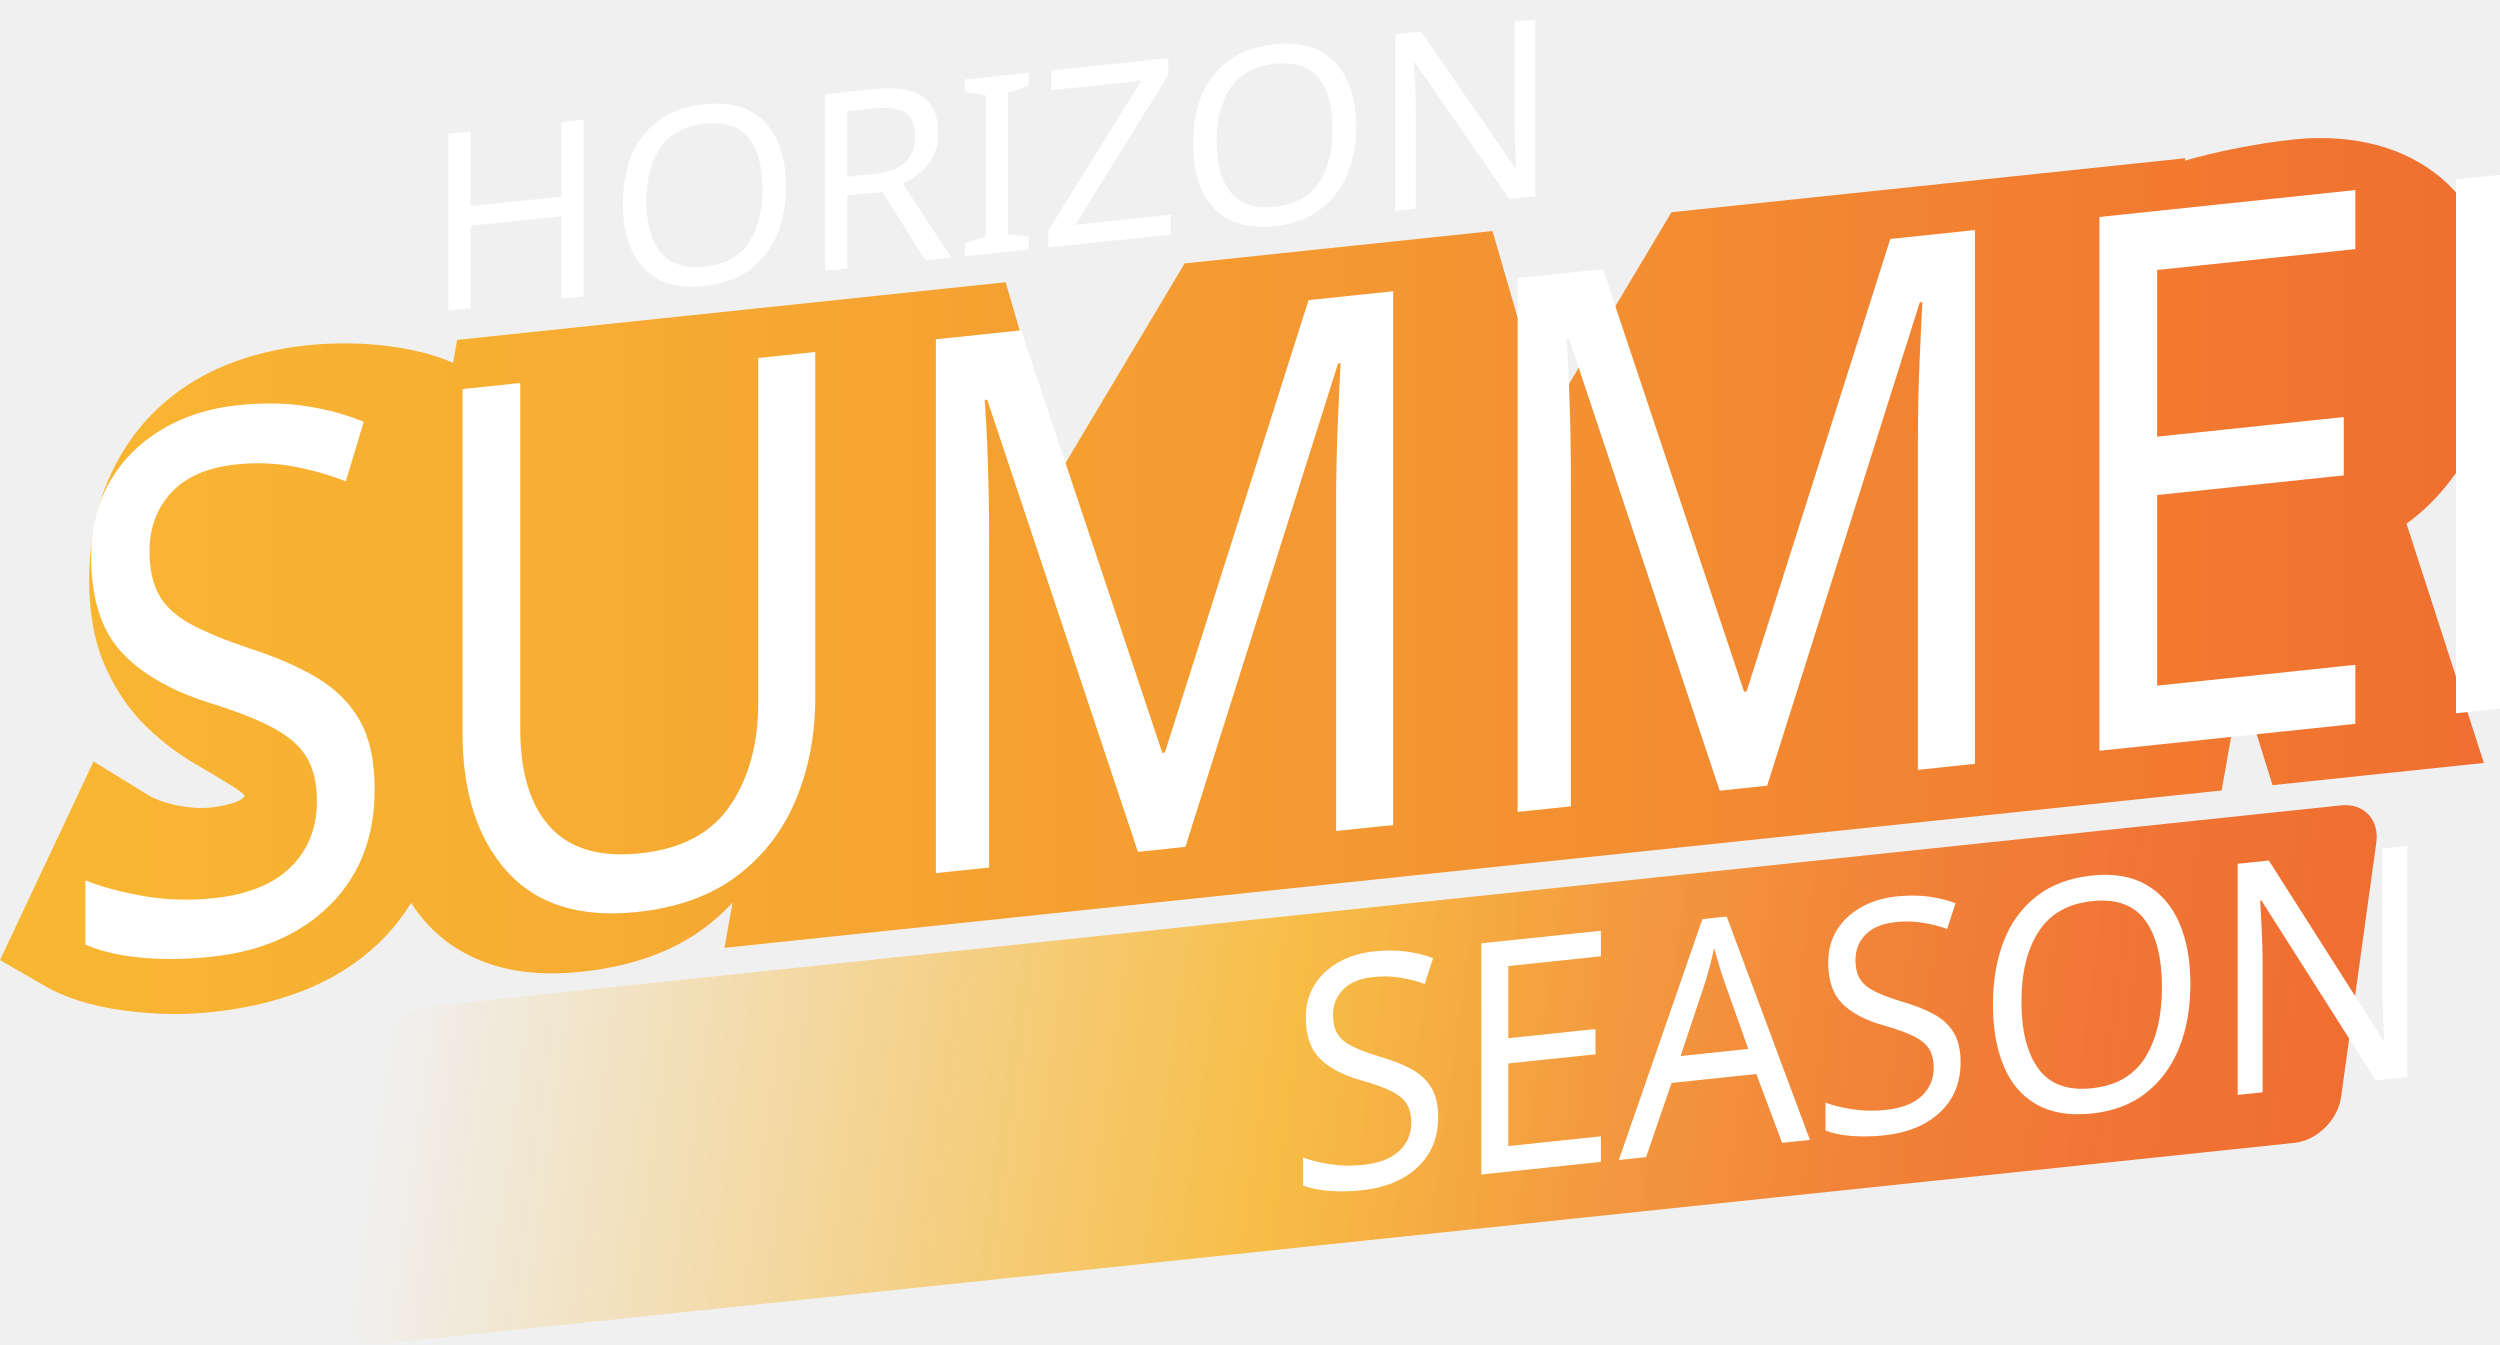
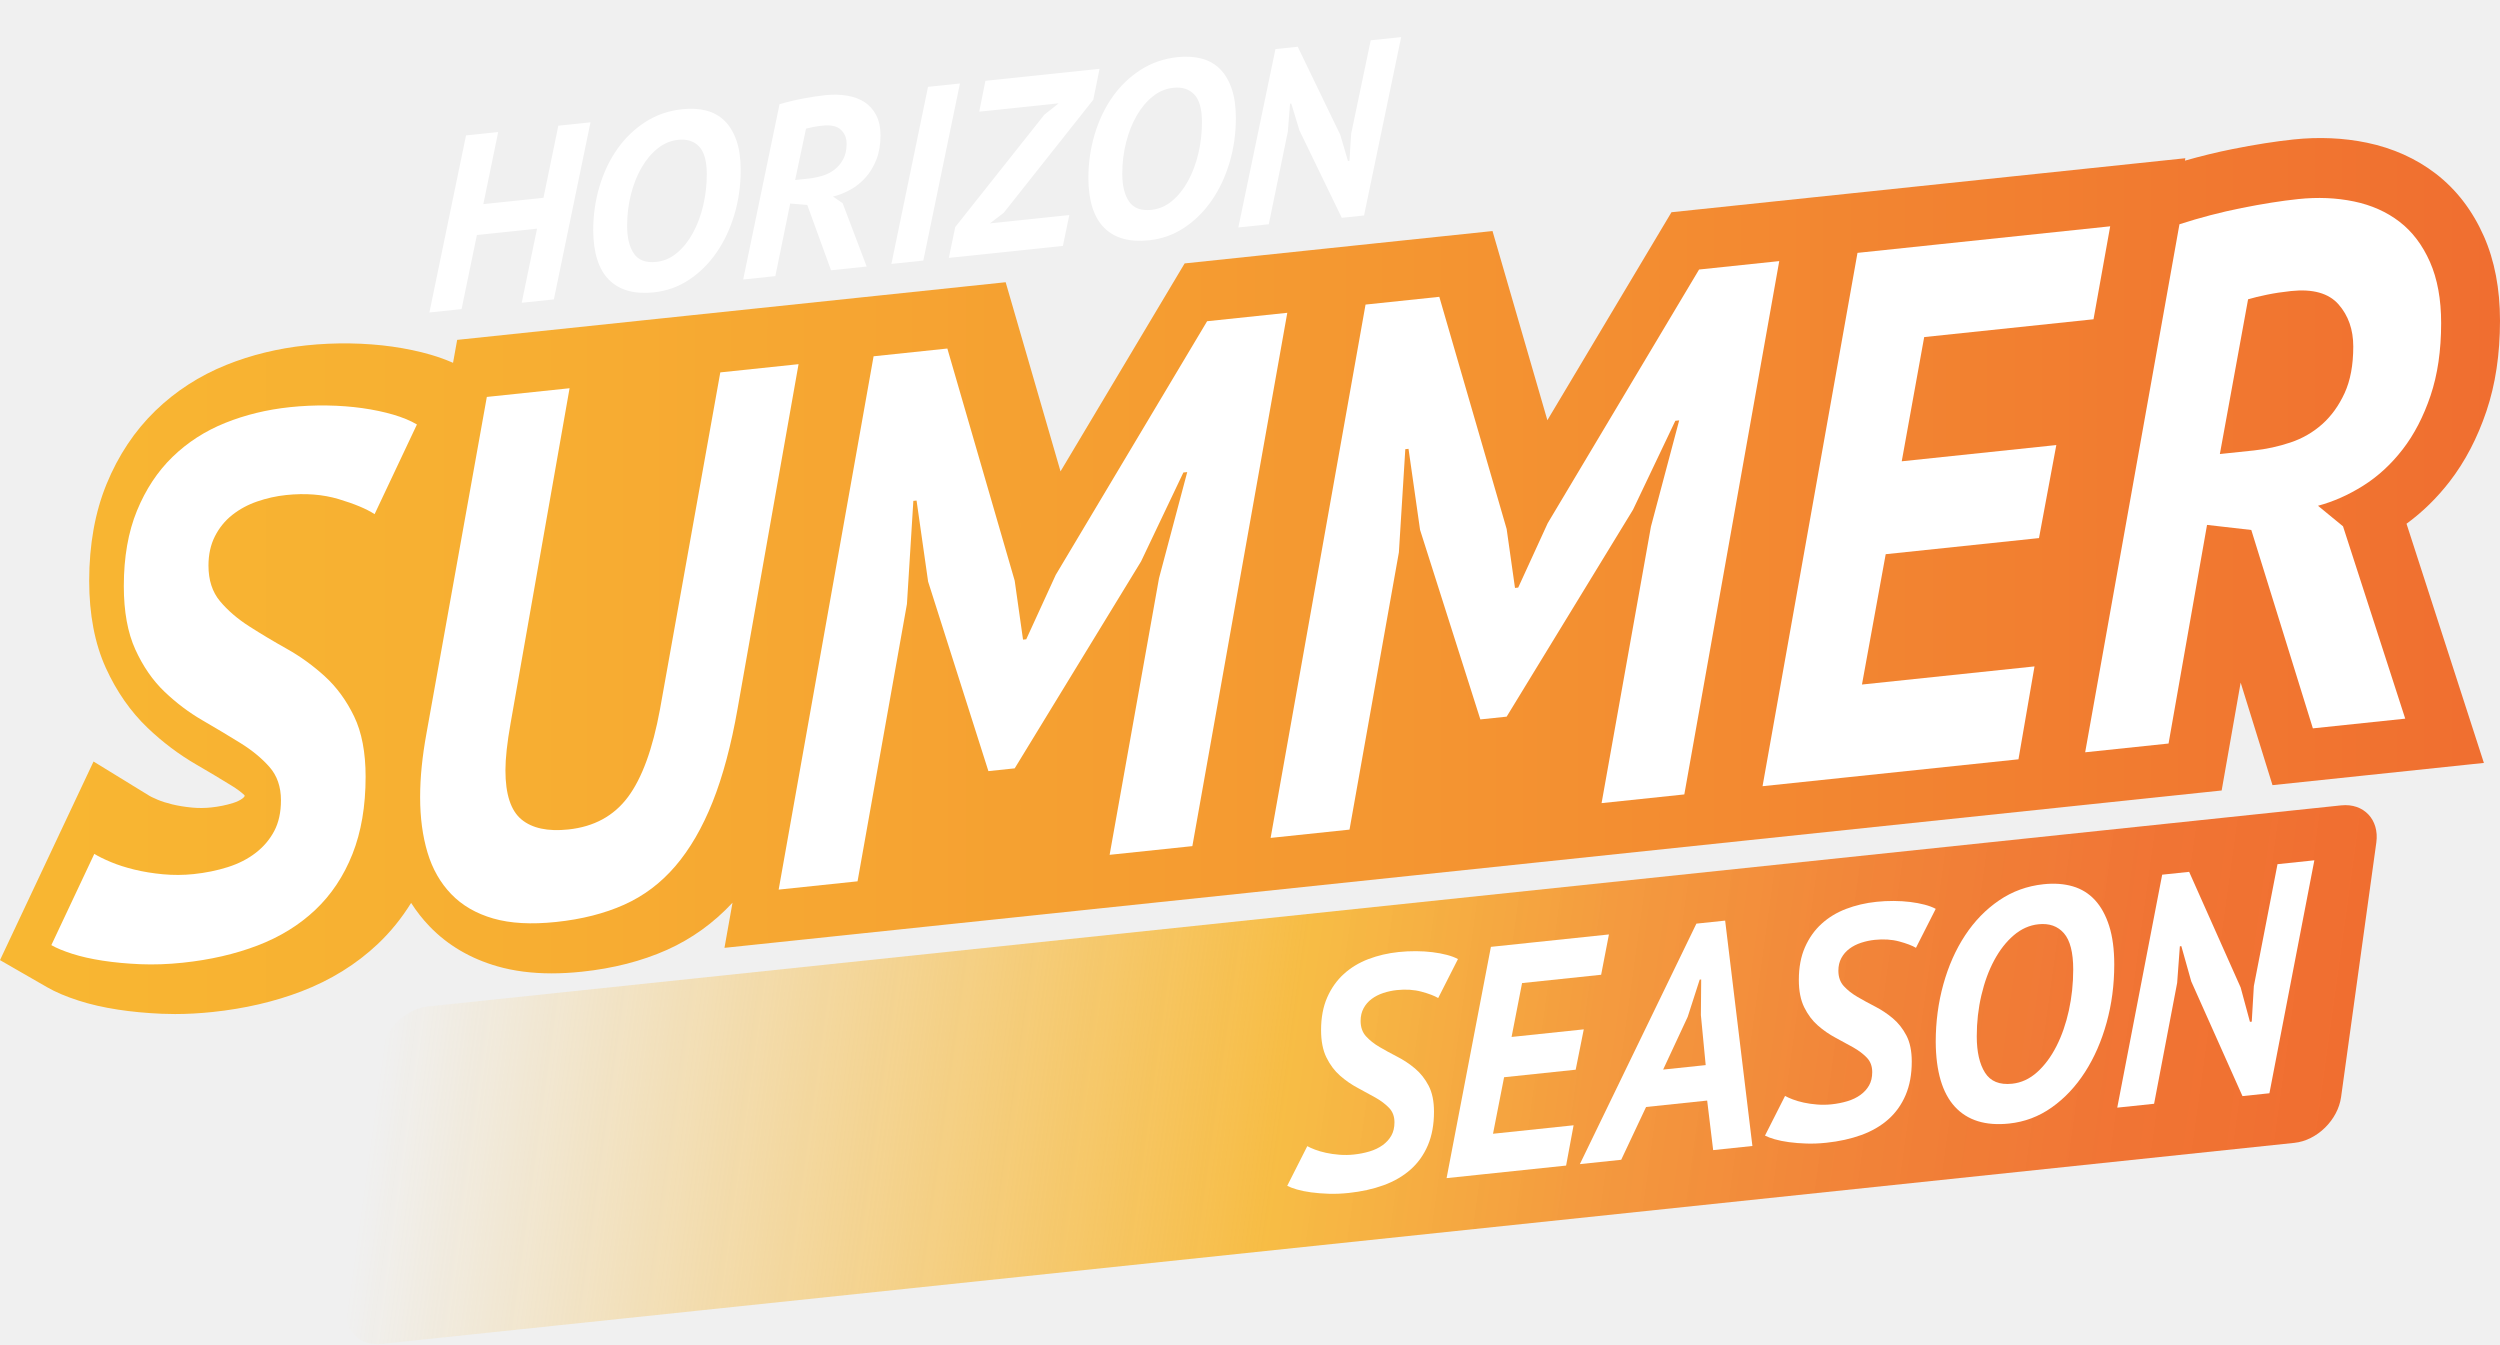
<svg xmlns="http://www.w3.org/2000/svg" version="1.1" id="Layer_1" x="0px" y="0px" width="663.5px" height="356.735px" viewBox="0 0 663.5 356.735" enable-background="new 0 0 663.5 356.735" xml:space="preserve">
  <linearGradient id="SEASON_field_2_" gradientUnits="userSpaceOnUse" x1="96.203" y1="283.275" x2="625.619" y2="283.275" gradientTransform="matrix(1 -0.1051 -0.1405 1.0148 40.1822 35.6747)">
    <stop offset="0" style="stop-color:#F8B732;stop-opacity:0" />
    <stop offset="0.463" style="stop-color:#F8B732;stop-opacity:0.9" />
    <stop offset="0.484" style="stop-color:#F7B232;stop-opacity:0.904" />
    <stop offset="0.618" style="stop-color:#F49431;stop-opacity:0.929" />
    <stop offset="0.75" style="stop-color:#F27F30;stop-opacity:0.953" />
    <stop offset="0.879" style="stop-color:#F07230;stop-opacity:0.977" />
    <stop offset="1" style="stop-color:#F06E30" />
  </linearGradient>
  <path id="SEASON_field_1_" fill="url(#SEASON_field_2_)" d="M621.323,291.16c-0.843,6.081-6.385,11.523-12.378,12.152  l-507.71,53.363c-5.993,0.63-10.169-3.791-9.327-9.873l9.354-67.542c0.842-6.082,6.383-11.523,12.376-12.153l507.71-53.363  c5.993-0.629,10.17,3.791,9.327,9.873L621.323,291.16z" />
-   <text transform="matrix(0.9253 -0.0973 0 1 341.7871 317.105)" fill="#FFFFFF" font-family="'PTSans-BoldItalic'" font-size="85.921">SEASON</text>
+   <g>
+     <path fill="#FFFFFF" d="M381.696,264.88c-1.008-0.601-2.492-1.164-4.452-1.693c-1.962-0.529-4.134-0.669-6.519-0.419   c-1.22,0.129-2.413,0.384-3.578,0.766c-1.167,0.382-2.2,0.908-3.1,1.578c-0.902,0.671-1.618,1.495-2.146,2.472   c-0.531,0.977-0.795,2.1-0.795,3.365c0,1.67,0.477,3.03,1.431,4.083c0.955,1.051,2.159,2.005,3.618,2.858   c1.457,0.855,3.021,1.71,4.689,2.566c1.67,0.854,3.232,1.894,4.691,3.115c1.457,1.222,2.663,2.741,3.617,4.56   c0.954,1.82,1.431,4.132,1.431,6.938c0,3.38-0.543,6.344-1.629,8.893c-1.087,2.55-2.625,4.7-4.611,6.456   c-1.987,1.755-4.373,3.138-7.155,4.146c-2.783,1.009-5.871,1.691-9.261,2.048c-1.856,0.195-3.618,0.265-5.288,0.212   c-1.669-0.054-3.219-0.178-4.65-0.371c-1.432-0.192-2.691-0.447-3.776-0.763c-1.087-0.315-1.948-0.639-2.584-0.975l5.327-10.526   c0.528,0.298,1.218,0.606,2.067,0.928c0.847,0.322,1.815,0.604,2.902,0.841c1.085,0.237,2.266,0.407,3.537,0.509   c1.272,0.101,2.545,0.084,3.816-0.049c1.483-0.156,2.889-0.433,4.214-0.832c1.324-0.398,2.477-0.952,3.458-1.658   c0.981-0.708,1.75-1.552,2.305-2.531c0.557-0.979,0.836-2.162,0.836-3.545c0-1.555-0.478-2.829-1.432-3.822   c-0.954-0.993-2.16-1.904-3.617-2.73c-1.458-0.825-3.021-1.681-4.691-2.565c-1.669-0.884-3.233-1.965-4.69-3.244   c-1.458-1.278-2.663-2.885-3.618-4.818c-0.954-1.932-1.431-4.36-1.431-7.282c0-3.321,0.543-6.213,1.63-8.677   c1.085-2.462,2.556-4.535,4.412-6.221c1.855-1.684,4.028-3.001,6.519-3.95c2.491-0.949,5.168-1.574,8.03-1.875   c1.537-0.161,3.073-0.237,4.61-0.227c1.538,0.01,2.994,0.102,4.373,0.271c1.378,0.171,2.65,0.409,3.816,0.716   c1.165,0.308,2.146,0.676,2.941,1.108L381.696,264.88z" />
+     <path fill="#FFFFFF" d="M395.687,251.295l10.335-1.087l20.987-2.205l-2.066,10.699l-20.987,2.206l-2.783,14.297l19.159-2.014   l-2.146,10.708l-19.001,1.997l-2.94,15.002l21.385-2.248l-1.986,10.691l-21.387,2.248l-10.334,1.086L395.687,251.295z" />
+     <path fill="#FFFFFF" d="M453.084,292.089l-16.217,1.705l-6.599,14.011l-10.972,1.153l30.926-63.825l7.632-0.802l7.235,59.813   l-10.416,1.095L453.084,292.089z M441.398,283.866l11.29-1.187l-1.272-13.27l0.079-9.46l-0.396,0.042l-3.18,9.871L441.398,283.866z   " />
+     <path fill="#FFFFFF" d="M508.496,251.552c-1.009-0.6-2.492-1.163-4.452-1.693c-1.962-0.528-4.135-0.668-6.519-0.418   c-1.22,0.128-2.413,0.384-3.578,0.766c-1.167,0.382-2.2,0.908-3.101,1.578c-0.902,0.671-1.618,1.495-2.146,2.472   c-0.531,0.977-0.795,2.099-0.795,3.364c0,1.67,0.477,3.031,1.431,4.084c0.954,1.051,2.159,2.005,3.617,2.858   c1.457,0.854,3.021,1.71,4.69,2.565s3.232,1.895,4.69,3.115c1.457,1.223,2.663,2.742,3.617,4.561   c0.955,1.819,1.432,4.132,1.432,6.938c0,3.38-0.544,6.344-1.63,8.893c-1.087,2.55-2.624,4.7-4.611,6.456   c-1.987,1.755-4.372,3.137-7.154,4.146c-2.783,1.008-5.871,1.691-9.262,2.048c-1.856,0.195-3.618,0.265-5.287,0.212   c-1.67-0.054-3.22-0.178-4.65-0.371c-1.432-0.193-2.691-0.447-3.776-0.763c-1.088-0.315-1.948-0.64-2.584-0.975l5.327-10.527   c0.528,0.299,1.218,0.606,2.066,0.929c0.847,0.322,1.815,0.604,2.902,0.841c1.085,0.237,2.266,0.407,3.537,0.509   c1.272,0.101,2.544,0.084,3.815-0.05c1.483-0.155,2.889-0.433,4.214-0.831c1.324-0.398,2.477-0.952,3.458-1.658   c0.98-0.708,1.749-1.553,2.306-2.532c0.557-0.979,0.835-2.161,0.835-3.544c0-1.555-0.477-2.829-1.432-3.822   c-0.953-0.994-2.16-1.904-3.616-2.73c-1.459-0.825-3.021-1.681-4.691-2.565c-1.669-0.885-3.233-1.965-4.689-3.244   c-1.459-1.278-2.663-2.885-3.618-4.818c-0.954-1.932-1.431-4.36-1.431-7.282c0-3.321,0.543-6.214,1.63-8.677   c1.086-2.462,2.557-4.536,4.412-6.221c1.855-1.684,4.027-3.001,6.519-3.95s5.168-1.574,8.03-1.875   c1.536-0.162,3.073-0.237,4.61-0.227c1.537,0.01,2.994,0.101,4.372,0.271c1.378,0.171,2.65,0.409,3.817,0.716   c1.164,0.308,2.146,0.676,2.94,1.108L508.496,251.552z" />
+     <path fill="#FFFFFF" d="M513.742,276.52c0-5.327,0.675-10.425,2.027-15.292c1.352-4.868,3.271-9.194,5.764-12.979   c2.49-3.785,5.497-6.879,9.022-9.283c3.524-2.402,7.46-3.834,11.807-4.291c2.861-0.301,5.445-0.113,7.751,0.561   c2.306,0.675,4.266,1.886,5.883,3.635c1.616,1.75,2.874,4.037,3.775,6.863c0.901,2.827,1.353,6.245,1.353,10.254   c0,5.386-0.676,10.526-2.027,15.421c-1.352,4.898-3.26,9.266-5.724,13.104c-2.466,3.84-5.406,6.97-8.825,9.391   c-3.418,2.422-7.194,3.85-11.329,4.284c-6.253,0.658-11.05-0.828-14.39-4.459C515.49,290.099,513.793,284.363,513.742,276.52z    M524.633,275.031c0,4.125,0.728,7.343,2.186,9.652c1.457,2.31,3.856,3.289,7.195,2.938c2.437-0.256,4.65-1.276,6.638-3.062   c1.987-1.783,3.696-4.082,5.128-6.896c1.431-2.814,2.53-5.979,3.3-9.498c0.767-3.517,1.152-7.137,1.152-10.861   c0-4.523-0.822-7.731-2.465-9.621c-1.644-1.89-3.896-2.684-6.758-2.383c-2.384,0.25-4.57,1.226-6.559,2.924   c-1.987,1.698-3.71,3.898-5.167,6.6c-1.458,2.703-2.598,5.801-3.418,9.296C525.042,267.614,524.633,271.251,524.633,275.031z" />
+     <path fill="#FFFFFF" d="M581.555,260.457l-2.625-9.348l-0.396,0.042l-0.716,9.698l-6.122,32.091l-9.778,1.028l11.926-61.828   l7.155-0.752l13.673,30.697l2.465,9.106l0.477-0.05l0.557-9.424l6.28-32.365l9.778-1.027l-11.925,61.827l-7.154,0.752   L581.555,260.457z" />
+   </g>
  <linearGradient id="SUMMER_stroke_1_" gradientUnits="userSpaceOnUse" x1="0" y1="152.881" x2="663.5" y2="152.881">
    <stop offset="0" style="stop-color:#F8B732" />
    <stop offset="0.213" style="stop-color:#F7AE32" />
    <stop offset="0.56" style="stop-color:#F49631" />
    <stop offset="0.997" style="stop-color:#F06E30" />
    <stop offset="1" style="stop-color:#F06E30" />
  </linearGradient>
  <path id="SUMMER_stroke" fill="url(#SUMMER_stroke_1_)" d="M650.131,127.805c4.083-5.276,7.37-11.563,9.771-18.684  c2.387-7.079,3.598-15.163,3.598-24.027c0-8.434-1.44-15.967-4.283-22.398c-3.022-6.827-7.312-12.41-12.754-16.597  c-5.228-4.02-11.38-6.787-18.3-8.228c-6.161-1.277-12.718-1.567-19.451-0.859c-4.815,0.506-10.283,1.368-16.262,2.562  c-4.206,0.844-8.413,1.877-12.572,3.062l0.115-0.643l-98.678,10.372l0,0l-37.706,3.962l-32.935,55.192l-14.562-50.2l-32.285,3.393  l0,0l-0.249,0.026l-11.473,1.206l0,0L314.4,69.91l-32.936,55.193l-14.562-50.201L232.3,78.54l-49.654,5.219l-7.365,0.774  l-53.95,5.67l-1.093,6.09c-1.8-0.794-3.729-1.505-5.855-2.128c-3.164-0.924-6.617-1.655-10.285-2.176  c-3.565-0.501-7.332-0.785-11.197-0.845c-3.87-0.061-7.782,0.116-11.639,0.522c-7.479,0.786-14.615,2.532-21.205,5.187  c-7.136,2.872-13.479,6.974-18.855,12.193c-5.46,5.303-9.805,11.833-12.911,19.404c-3.066,7.471-4.621,16.126-4.621,25.723  c0,8.897,1.494,16.682,4.436,23.13c2.844,6.242,6.577,11.59,11.083,15.885c3.962,3.785,8.299,7.053,12.887,9.711  c3.395,1.969,6.61,3.892,9.544,5.708c1.303,0.808,2.407,1.631,3.298,2.459c-0.012,0.144-0.027,0.252-0.04,0.326  c-0.098,0.141-0.248,0.306-0.505,0.504c-0.622,0.479-1.47,0.89-2.524,1.223c-1.787,0.565-3.757,0.964-5.854,1.185  c-1.67,0.175-3.346,0.184-4.995,0.03c-1.929-0.182-3.698-0.468-5.267-0.851c-1.495-0.365-2.782-0.771-3.846-1.216  c-1.501-0.625-2.113-0.986-2.22-1.052l-14.841-9.109L0,254.815l12.446,7.164c2.325,1.338,5.101,2.517,8.471,3.598  c3.109,1.002,6.514,1.78,10.411,2.381c3.574,0.55,7.462,0.918,11.565,1.095c1.166,0.05,2.362,0.075,3.555,0.075  c3.199,0,6.543-0.181,9.941-0.538c8.499-0.894,16.426-2.73,23.564-5.461c7.782-2.976,14.611-7.208,20.296-12.577  c3.405-3.216,6.356-6.876,8.86-10.921c1.438,2.246,3.073,4.34,4.921,6.256c4.773,4.956,10.812,8.511,17.939,10.563  c4.33,1.249,9.187,1.883,14.436,1.883c2.545,0,5.246-0.148,8.025-0.441c8.346-0.877,15.947-2.828,22.593-5.8  c6.567-2.937,12.399-7.147,17.382-12.507l-2.131,11.973l52.995-5.569l33.92-3.564l54.019-5.678v-0.001l41.271-4.337l33.921-3.565  l54.018-5.678v-0.001l87.833-9.23v-0.001l39.378-4.139l5.041-28.639l8.449,27.222l56.105-5.897l-20.535-63.483  C642.921,135.916,646.759,132.163,650.131,127.805z" />
-   <text transform="matrix(0.8579 -0.0902 0 1 13.979 256.3687)" fill="#FFFFFF" font-family="'PTSans-BoldItalic'" font-size="198.425">SUMMER</text>
-   <text transform="matrix(1 -0.1051 0 1 112.6494 83.0684)" fill="#FFFFFF" font-family="'PTSans-BoldItalic'" font-size="65.675">HORIZON</text>
+   <g>
+     <path fill="#FFFFFF" d="M99.418,136.455c-2.157-1.404-5.335-2.731-9.533-3.989c-4.2-1.258-8.852-1.619-13.958-1.082   c-2.612,0.275-5.166,0.844-7.661,1.705c-2.498,0.861-4.71,2.058-6.639,3.59c-1.931,1.533-3.463,3.424-4.596,5.67   c-1.135,2.246-1.702,4.833-1.702,7.757c0,3.856,1.021,7.008,3.064,9.454c2.042,2.445,4.623,4.669,7.745,6.667   c3.12,2,6.469,4.001,10.043,6.007c3.575,2.005,6.921,4.432,10.043,7.278c3.12,2.847,5.703,6.379,7.746,10.595   c2.043,4.22,3.064,9.567,3.064,16.048c0,7.807-1.165,14.642-3.489,20.507c-2.328,5.868-5.618,10.81-9.874,14.829   c-4.255,4.019-9.362,7.169-15.32,9.448c-5.958,2.278-12.57,3.801-19.831,4.564c-3.974,0.418-7.745,0.548-11.32,0.396   c-3.575-0.154-6.895-0.466-9.958-0.938c-3.063-0.472-5.761-1.081-8.085-1.829c-2.328-0.747-4.171-1.512-5.532-2.295l11.405-24.217   c1.133,0.696,2.609,1.423,4.426,2.18c1.814,0.759,3.886,1.423,6.213,1.991c2.325,0.568,4.852,0.981,7.575,1.238   c2.724,0.256,5.448,0.24,8.171-0.047c3.176-0.334,6.184-0.947,9.022-1.844c2.835-0.896,5.304-2.154,7.405-3.771   c2.098-1.615,3.745-3.553,4.937-5.805c1.191-2.251,1.787-4.978,1.787-8.171c0-3.59-1.021-6.539-3.063-8.853   c-2.043-2.311-4.625-4.434-7.746-6.369c-3.123-1.932-6.469-3.934-10.043-6.007c-3.575-2.07-6.923-4.596-10.043-7.576   c-3.123-2.977-5.703-6.708-7.746-11.191c-2.042-4.479-3.064-10.095-3.064-16.841c0-7.671,1.162-14.341,3.489-20.011   c2.325-5.667,5.474-10.428,9.448-14.287c3.971-3.856,8.623-6.859,13.958-9.008c5.333-2.147,11.064-3.544,17.193-4.188   c3.29-0.346,6.581-0.494,9.873-0.442c3.291,0.051,6.41,0.288,9.362,0.703c2.95,0.418,5.673,0.991,8.171,1.72   c2.495,0.73,4.596,1.601,6.298,2.613L99.418,136.455z" />
+     <path fill="#FFFFFF" d="M191.168,98.833l20.768-2.183l-16.172,91.388c-1.702,9.703-3.916,17.973-6.639,24.807   c-2.724,6.834-6.017,12.506-9.873,17.01c-3.859,4.509-8.4,7.928-13.618,10.262c-5.221,2.335-11.235,3.859-18.044,4.575   c-6.583,0.692-12.145,0.384-16.682-0.925c-4.541-1.309-8.256-3.464-11.149-6.467c-2.894-3.002-4.996-6.685-6.299-11.047   c-1.306-4.357-1.958-9.25-1.958-14.676c0-2.645,0.141-5.372,0.426-8.18c0.282-2.808,0.708-5.761,1.277-8.865l16.001-89.187   l21.959-2.308l-15.661,88.953c-0.909,5.125-1.362,9.271-1.362,12.446c0,6.35,1.418,10.699,4.256,13.045   c2.835,2.35,6.979,3.234,12.426,2.662c6.809-0.716,12.086-3.583,15.831-8.608c3.745-5.022,6.58-12.796,8.511-23.316L191.168,98.833   z" />
+     <path fill="#FFFFFF" d="M307.601,153.465l7.49-28.17l-1.022,0.107l-11.234,23.603L269.3,203.921l-6.979,0.734L246.32,154.35   l-3.064-21.505l-0.851,0.089l-1.703,27.363l-13.107,73.604l-20.938,2.201l25.193-141.545l19.576-2.058l17.874,61.617l2.213,15.642   l0.851-0.089l7.83-17.095l40.174-67.321l21.278-2.237l-25.194,141.546l-21.959,2.308L307.601,153.465z" />
+     <path fill="#FFFFFF" d="M438.164,139.742l7.49-28.17l-1.021,0.107l-11.234,23.603l-33.535,54.917l-6.979,0.734l-16-50.306   l-3.064-21.505l-0.852,0.089l-1.701,27.364l-13.108,73.604l-20.938,2.201l25.194-141.546l19.576-2.058l17.873,61.618l2.214,15.641   l0.851-0.089l7.831-17.094l40.173-67.321l21.278-2.236l-25.193,141.545l-21.959,2.309L438.164,139.742z" />
+     <path fill="#FFFFFF" d="M492.977,67.112l22.129-2.326l44.939-4.724l-4.426,24.673l-44.939,4.724l-5.959,32.969l41.025-4.312   l-4.597,24.691l-40.684,4.276l-6.298,34.592l45.791-4.812l-4.256,24.655l-45.791,4.813l-22.13,2.326L492.977,67.112z" />
+     <path fill="#FFFFFF" d="M578.427,59.519c5.448-1.763,10.951-3.2,16.513-4.315c5.559-1.111,10.555-1.903,14.98-2.368   c5.218-0.549,10.155-0.339,14.809,0.626c4.652,0.968,8.682,2.758,12.086,5.377c3.405,2.619,6.1,6.173,8.086,10.659   c1.984,4.488,2.979,9.906,2.979,16.255c0,7.276-0.937,13.69-2.81,19.244c-1.872,5.554-4.34,10.312-7.404,14.271   c-3.063,3.962-6.554,7.171-10.469,9.633c-3.916,2.464-7.916,4.239-12.001,5.329l6.64,5.454l16.511,51.046l-24.512,2.576   l-16.342-52.65l-11.746-1.346l-10.213,58.021l-22.13,2.326L578.427,59.519z M589.152,120.499l9.022-0.948   c3.291-0.346,6.524-1.049,9.702-2.112c3.176-1.059,5.985-2.678,8.427-4.853c2.439-2.173,4.426-4.93,5.958-8.266   s2.298-7.45,2.298-12.346c0-4.495-1.306-8.227-3.915-11.196c-2.612-2.966-6.809-4.146-12.597-3.537   c-2.271,0.239-4.399,0.561-6.384,0.969c-1.986,0.407-3.659,0.815-5.021,1.222L589.152,120.499z" />
+   </g>
+   <g>
+     <path fill="#FFFFFF" d="M142.532,60.685l-15.959,1.677l-4.072,19.671l-8.538,0.897l9.72-46.994l8.538-0.897l-3.941,19.132   l15.959-1.678l3.941-19.132l8.538-0.897l-9.72,46.995l-8.538,0.897L142.532,60.685z" />
+     <path fill="#FFFFFF" d="M157.439,61.154c0-4.071,0.559-7.973,1.675-11.703c1.117-3.729,2.703-7.047,4.761-9.958   c2.058-2.908,4.542-5.292,7.454-7.153c2.911-1.86,6.163-2.979,9.753-3.357c2.365-0.249,4.499-0.122,6.403,0.377   c1.904,0.501,3.524,1.415,4.86,2.74c1.335,1.328,2.375,3.068,3.12,5.222c0.745,2.155,1.117,4.765,1.117,7.83   c0,4.115-0.558,8.049-1.675,11.8c-1.116,3.752-2.692,7.103-4.729,10.053c-2.036,2.951-4.466,5.362-7.29,7.235   c-2.824,1.874-5.943,2.99-9.359,3.349c-5.167,0.543-9.129-0.562-11.887-3.315C158.885,71.521,157.483,67.148,157.439,61.154z    M166.437,59.945c0,3.152,0.602,5.608,1.806,7.363c1.204,1.756,3.185,2.49,5.943,2.2c2.013-0.211,3.842-1.005,5.484-2.383   c1.642-1.376,3.054-3.145,4.236-5.305c1.182-2.161,2.09-4.587,2.726-7.281c0.634-2.694,0.952-5.463,0.952-8.31   c0-3.458-0.679-5.905-2.036-7.339c-1.358-1.433-3.218-2.026-5.583-1.777c-1.97,0.207-3.777,0.966-5.418,2.277   c-1.642,1.312-3.065,3.004-4.269,5.079c-1.205,2.075-2.146,4.451-2.824,7.127C166.776,54.273,166.437,57.056,166.437,59.945z" />
+     <path fill="#FFFFFF" d="M206.893,27.65c2.102-0.616,4.225-1.123,6.37-1.524c2.145-0.399,4.072-0.691,5.78-0.871   c2.013-0.211,3.918-0.17,5.713,0.123c1.795,0.293,3.35,0.862,4.663,1.71c1.313,0.847,2.353,2.008,3.12,3.481   c0.765,1.475,1.149,3.261,1.149,5.363c0,2.408-0.361,4.537-1.083,6.386s-1.675,3.438-2.857,4.766   c-1.183,1.329-2.528,2.411-4.039,3.249c-1.51,0.838-3.054,1.448-4.63,1.833l2.562,1.767l6.371,16.8l-9.457,0.994l-6.305-17.333   l-4.532-0.377l-3.94,19.263l-8.538,0.897L206.893,27.65z M211.03,47.771l3.481-0.366c1.27-0.133,2.518-0.385,3.744-0.754   c1.225-0.369,2.309-0.921,3.251-1.655c0.94-0.733,1.708-1.658,2.298-2.771c0.591-1.113,0.887-2.479,0.887-4.099   c0-1.488-0.504-2.716-1.511-3.683c-1.007-0.966-2.626-1.333-4.86-1.099c-0.876,0.092-1.697,0.211-2.462,0.357   c-0.767,0.146-1.412,0.291-1.938,0.433L211.03,47.771z" />
+     <path fill="#FFFFFF" d="M246.298,23.048l8.472-0.89l-9.72,46.994l-8.472,0.891L246.298,23.048z" />
+     <path fill="#FFFFFF" d="M253.523,60.249l23.643-29.805l3.809-3.027l-21.082,2.216l1.642-8.185l30.277-3.182l-1.642,8.185   l-23.774,30.016l-3.678,2.816l21.082-2.216l-1.708,8.192l-30.276,3.182L253.523,60.249z" />
+     <path fill="#FFFFFF" d="M288.855,47.341c0-4.071,0.559-7.973,1.675-11.703c1.117-3.729,2.703-7.048,4.761-9.958   c2.058-2.909,4.542-5.292,7.454-7.153c2.911-1.86,6.163-2.98,9.753-3.357c2.365-0.249,4.499-0.121,6.403,0.378   c1.904,0.501,3.524,1.415,4.86,2.74c1.336,1.327,2.375,3.068,3.119,5.222c0.744,2.155,1.117,4.766,1.117,7.83   c0,4.115-0.557,8.049-1.674,11.8c-1.117,3.752-2.692,7.104-4.729,10.053c-2.036,2.952-4.466,5.362-7.29,7.235   c-2.824,1.874-5.943,2.99-9.359,3.349c-5.167,0.543-9.129-0.562-11.887-3.315C290.301,57.709,288.899,53.335,288.855,47.341z    M297.853,46.133c0,3.152,0.602,5.608,1.806,7.363c1.204,1.756,3.185,2.489,5.943,2.2c2.013-0.212,3.842-1.005,5.484-2.383   c1.642-1.375,3.054-3.144,4.236-5.305c1.182-2.16,2.09-4.587,2.726-7.28c0.634-2.695,0.952-5.463,0.952-8.31   c0-3.458-0.679-5.905-2.036-7.339c-1.358-1.434-3.218-2.026-5.583-1.777c-1.97,0.207-3.777,0.966-5.418,2.277   c-1.642,1.311-3.065,3.004-4.269,5.079c-1.205,2.075-2.146,4.451-2.824,7.127C298.192,40.46,297.853,43.243,297.853,46.133z" />
+     <path fill="#FFFFFF" d="M344.876,34.623l-2.167-7.128l-0.329,0.035l-0.59,7.417l-5.057,24.569l-8.079,0.849l9.852-47.336   l5.911-0.621l11.296,23.375l2.036,6.944l0.394-0.042l0.459-7.207l5.188-24.78l8.079-0.849l-9.853,47.336l-5.911,0.622   L344.876,34.623z" />
+   </g>
</svg>
